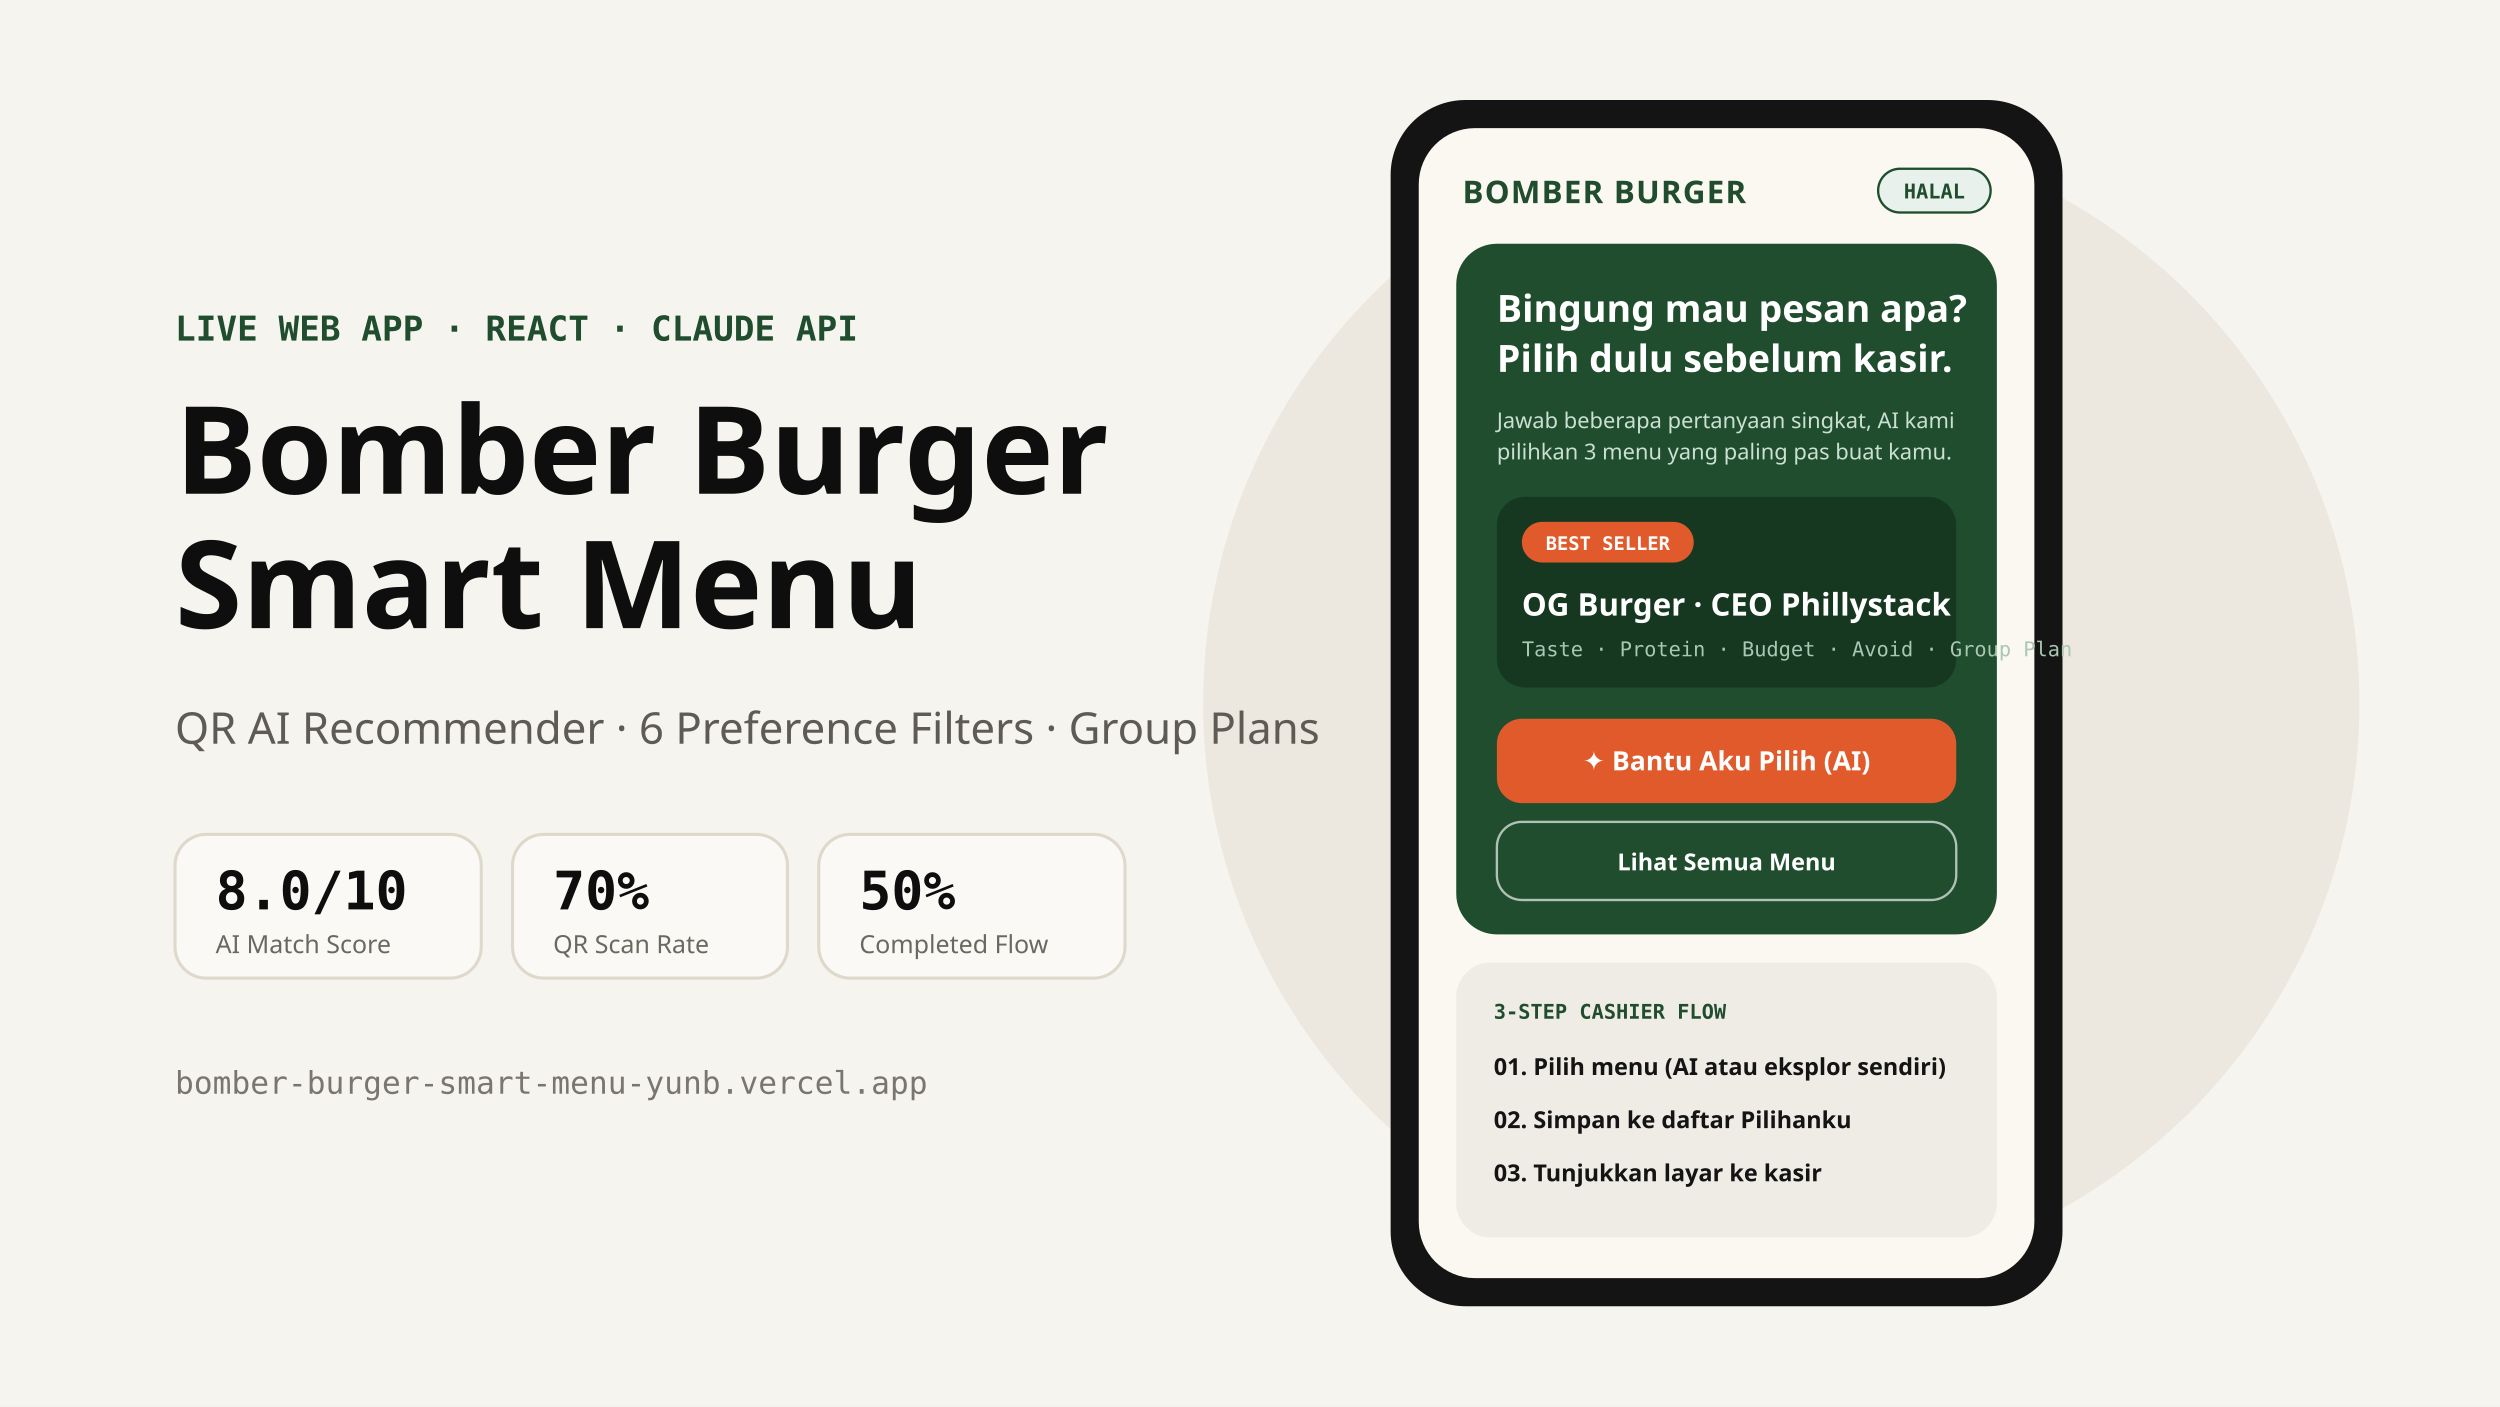
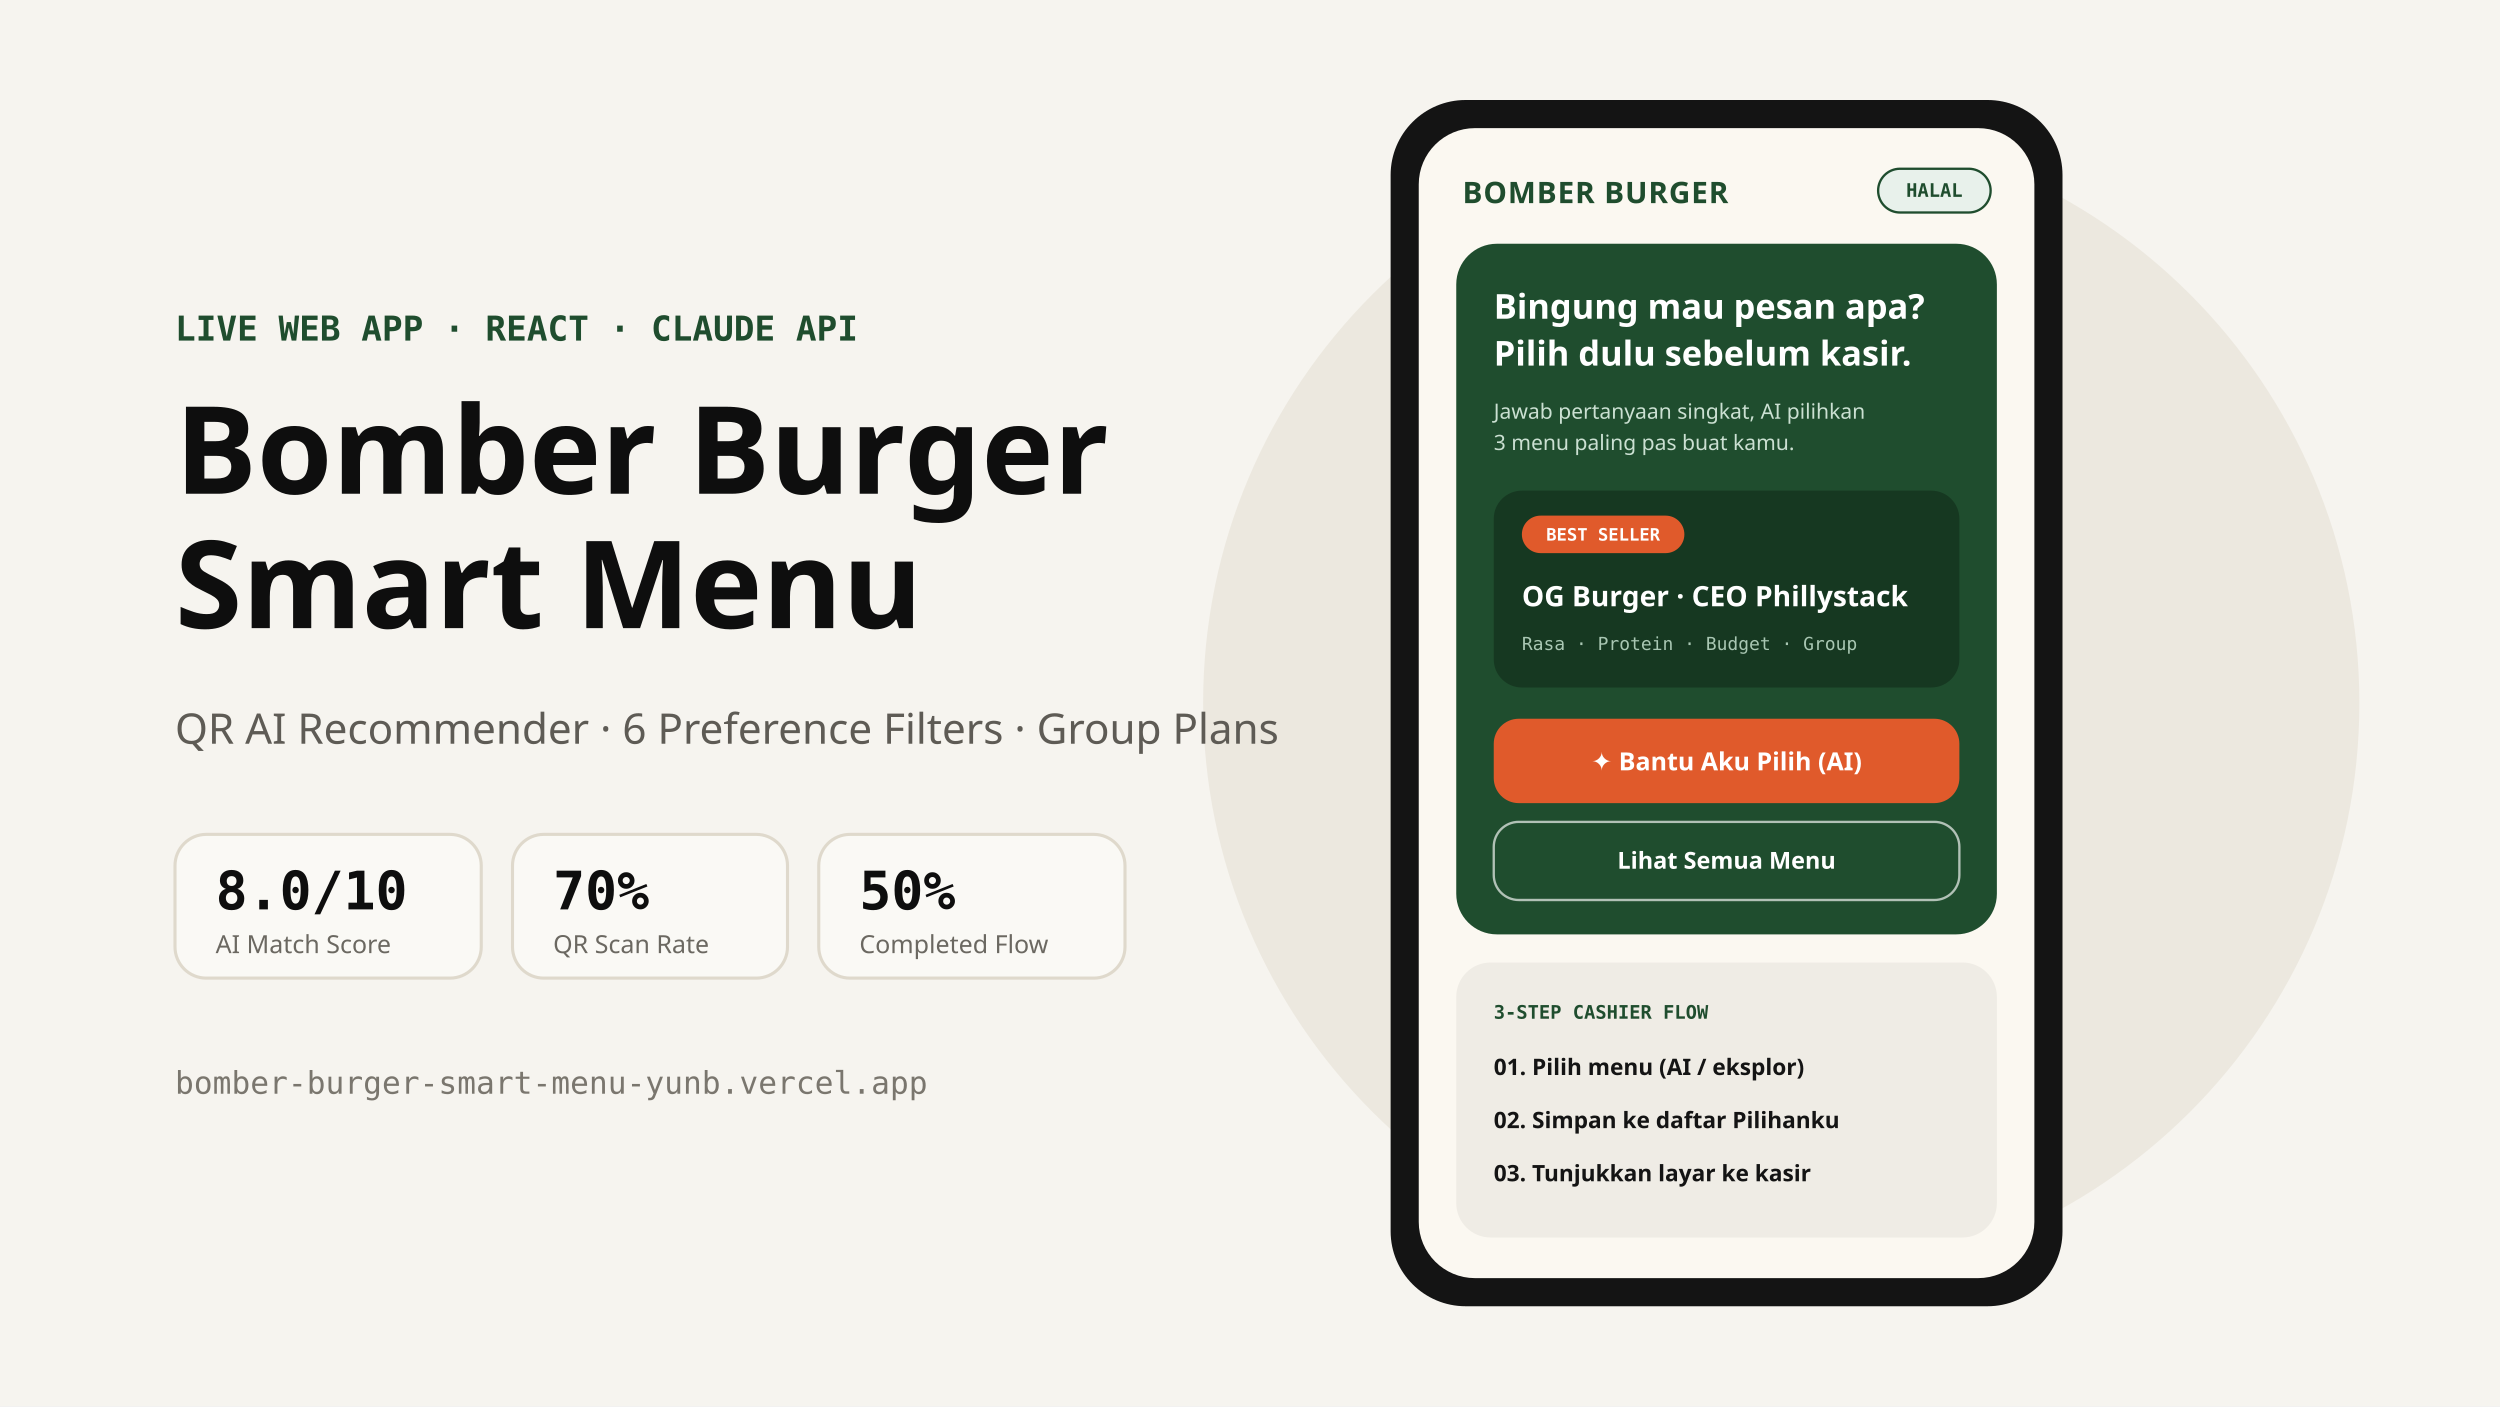
<svg xmlns="http://www.w3.org/2000/svg" viewBox="0 0 1600 900" fill="none">
  <rect width="1600" height="900" fill="#F6F4EF" />
  <circle cx="1140" cy="450" r="370" fill="#ECE8DF" />
  <rect x="890" y="64" width="430" height="772" rx="48" fill="#141414" />
  <rect x="908" y="82" width="394" height="736" rx="36" fill="#FBF8F1" />
-   <text x="936" y="130" fill="#1F4D2E" font-family="system-ui, sans-serif" font-size="20" font-weight="900" letter-spacing="0.04em">BOMBER BURGER</text>
+   <text x="936" y="130" fill="#1F4D2E" font-family="system-ui, sans-serif" font-size="19" font-weight="900" letter-spacing="0.03em">BOMBER BURGER</text>
  <rect x="1202" y="108" width="72" height="28" rx="14" fill="#E8F1EB" stroke="#1F4D2E" stroke-width="1.5" />
-   <text x="1238" y="127" text-anchor="middle" fill="#1F4D2E" font-family="ui-monospace, monospace" font-size="13" font-weight="700">HALAL</text>
+   <text x="1238" y="126" text-anchor="middle" fill="#1F4D2E" font-family="ui-monospace, monospace" font-size="12" font-weight="700">HALAL</text>
  <rect x="932" y="156" width="346" height="442" rx="26" fill="#1F4D2E" />
-   <text x="958" y="206" fill="#FFFFFF" font-family="system-ui, sans-serif" font-size="24" font-weight="800">Bingung mau pesan apa?</text>
-   <text x="958" y="238" fill="#FFFFFF" font-family="system-ui, sans-serif" font-size="24" font-weight="800">Pilih dulu sebelum kasir.</text>
-   <text x="958" y="274" fill="#CBE0D2" font-family="system-ui, sans-serif" font-size="14">Jawab beberapa pertanyaan singkat, AI kami</text>
-   <text x="958" y="294" fill="#CBE0D2" font-family="system-ui, sans-serif" font-size="14">pilihkan 3 menu yang paling pas buat kamu.</text>
-   <rect x="958" y="318" width="294" height="122" rx="18" fill="#163821" />
-   <rect x="974" y="334" width="110" height="26" rx="13" fill="#E05A2B" />
-   <text x="1029" y="352" text-anchor="middle" fill="#FFFFFF" font-family="ui-monospace, monospace" font-size="12" font-weight="700">BEST SELLER</text>
-   <text x="974" y="394" fill="#FFFFFF" font-family="system-ui, sans-serif" font-size="20" font-weight="800">OG Burger · CEO Phillystack</text>
-   <text x="974" y="420" fill="#A9C7B3" font-family="ui-monospace, monospace" font-size="13">Taste · Protein · Budget · Avoid · Group Plan</text>
-   <rect x="958" y="460" width="294" height="54" rx="16" fill="#E05A2B" />
-   <text x="1105" y="493" text-anchor="middle" fill="#FFFFFF" font-family="system-ui, sans-serif" font-size="17" font-weight="800">✦ Bantu Aku Pilih (AI)</text>
-   <rect x="958" y="526" width="294" height="50" rx="16" stroke="#FFFFFF" stroke-opacity="0.65" stroke-width="1.5" />
-   <text x="1105" y="557" text-anchor="middle" fill="#FFFFFF" font-family="system-ui, sans-serif" font-size="15" font-weight="700">Lihat Semua Menu</text>
+   <text x="956" y="204" fill="#FFFFFF" font-family="system-ui, sans-serif" font-size="22" font-weight="800">Bingung mau pesan apa?</text>
+   <text x="956" y="234" fill="#FFFFFF" font-family="system-ui, sans-serif" font-size="22" font-weight="800">Pilih dulu sebelum kasir.</text>
+   <text x="956" y="268" fill="#CBE0D2" font-family="system-ui, sans-serif" font-size="13.5">Jawab pertanyaan singkat, AI pilihkan</text>
+   <text x="956" y="288" fill="#CBE0D2" font-family="system-ui, sans-serif" font-size="13.5">3 menu paling pas buat kamu.</text>
+   <rect x="956" y="314" width="298" height="126" rx="18" fill="#163821" />
+   <rect x="974" y="330" width="104" height="24" rx="12" fill="#E05A2B" />
+   <text x="1026" y="346" text-anchor="middle" fill="#FFFFFF" font-family="ui-monospace, monospace" font-size="11" font-weight="700">BEST SELLER</text>
+   <text x="974" y="388" fill="#FFFFFF" font-family="system-ui, sans-serif" font-size="18" font-weight="800">OG Burger · CEO Phillystack</text>
+   <text x="974" y="416" fill="#A9C7B3" font-family="ui-monospace, monospace" font-size="11.5">Rasa · Protein · Budget · Group</text>
+   <rect x="956" y="460" width="298" height="54" rx="16" fill="#E05A2B" />
+   <text x="1105" y="493" text-anchor="middle" fill="#FFFFFF" font-family="system-ui, sans-serif" font-size="16" font-weight="800">✦ Bantu Aku Pilih (AI)</text>
+   <rect x="956" y="526" width="298" height="50" rx="16" stroke="#FFFFFF" stroke-opacity="0.65" stroke-width="1.5" />
+   <text x="1105" y="556" text-anchor="middle" fill="#FFFFFF" font-family="system-ui, sans-serif" font-size="15" font-weight="700">Lihat Semua Menu</text>
  <rect x="932" y="616" width="346" height="176" rx="22" fill="#EFECE5" />
-   <text x="956" y="652" fill="#1F4D2E" font-family="ui-monospace, monospace" font-size="13" font-weight="700">3-STEP CASHIER FLOW</text>
-   <text x="956" y="688" fill="#141414" font-family="system-ui, sans-serif" font-size="15" font-weight="700">01. Pilih menu (AI atau eksplor sendiri)</text>
-   <text x="956" y="722" fill="#141414" font-family="system-ui, sans-serif" font-size="15" font-weight="700">02. Simpan ke daftar Pilihanku</text>
-   <text x="956" y="756" fill="#141414" font-family="system-ui, sans-serif" font-size="15" font-weight="700">03. Tunjukkan layar ke kasir</text>
+   <text x="956" y="652" fill="#1F4D2E" font-family="ui-monospace, monospace" font-size="12" font-weight="700">3-STEP CASHIER FLOW</text>
+   <text x="956" y="688" fill="#141414" font-family="system-ui, sans-serif" font-size="14.5" font-weight="700">01. Pilih menu (AI / eksplor)</text>
+   <text x="956" y="722" fill="#141414" font-family="system-ui, sans-serif" font-size="14.5" font-weight="700">02. Simpan ke daftar Pilihanku</text>
+   <text x="956" y="756" fill="#141414" font-family="system-ui, sans-serif" font-size="14.5" font-weight="700">03. Tunjukkan layar ke kasir</text>
  <text x="112" y="218" fill="#1F4D2E" font-family="ui-monospace, monospace" font-size="22" font-weight="700">LIVE WEB APP · REACT · CLAUDE API</text>
  <text x="112" y="316" fill="#0E0E0E" font-family="system-ui, sans-serif" font-size="78" font-weight="800">Bomber Burger</text>
  <text x="112" y="402" fill="#0E0E0E" font-family="system-ui, sans-serif" font-size="78" font-weight="800">Smart Menu</text>
-   <text x="112" y="476" fill="#5E5B55" font-family="system-ui, sans-serif" font-size="28">QR AI Recommender · 6 Preference Filters · Group Plans</text>
+   <text x="112" y="476" fill="#5E5B55" font-family="system-ui, sans-serif" font-size="27">QR AI Recommender · 6 Preference Filters · Group Plans</text>
  <rect x="112" y="534" width="196" height="92" rx="20" fill="#FAF9F5" stroke="#DFD9CC" stroke-width="2" />
  <text x="138" y="582" fill="#0E0E0E" font-family="ui-monospace, monospace" font-size="34" font-weight="800">8.0/10</text>
  <text x="138" y="610" fill="#6B6861" font-family="system-ui, sans-serif" font-size="16">AI Match Score</text>
  <rect x="328" y="534" width="176" height="92" rx="20" fill="#FAF9F5" stroke="#DFD9CC" stroke-width="2" />
  <text x="354" y="582" fill="#0E0E0E" font-family="ui-monospace, monospace" font-size="34" font-weight="800">70%</text>
  <text x="354" y="610" fill="#6B6861" font-family="system-ui, sans-serif" font-size="16">QR Scan Rate</text>
  <rect x="524" y="534" width="196" height="92" rx="20" fill="#FAF9F5" stroke="#DFD9CC" stroke-width="2" />
  <text x="550" y="582" fill="#0E0E0E" font-family="ui-monospace, monospace" font-size="34" font-weight="800">50%</text>
  <text x="550" y="610" fill="#6B6861" font-family="system-ui, sans-serif" font-size="16">Completed Flow</text>
  <text x="112" y="700" fill="#7A766E" font-family="ui-monospace, monospace" font-size="20">bomber-burger-smart-menu-yunb.vercel.app</text>
</svg>
